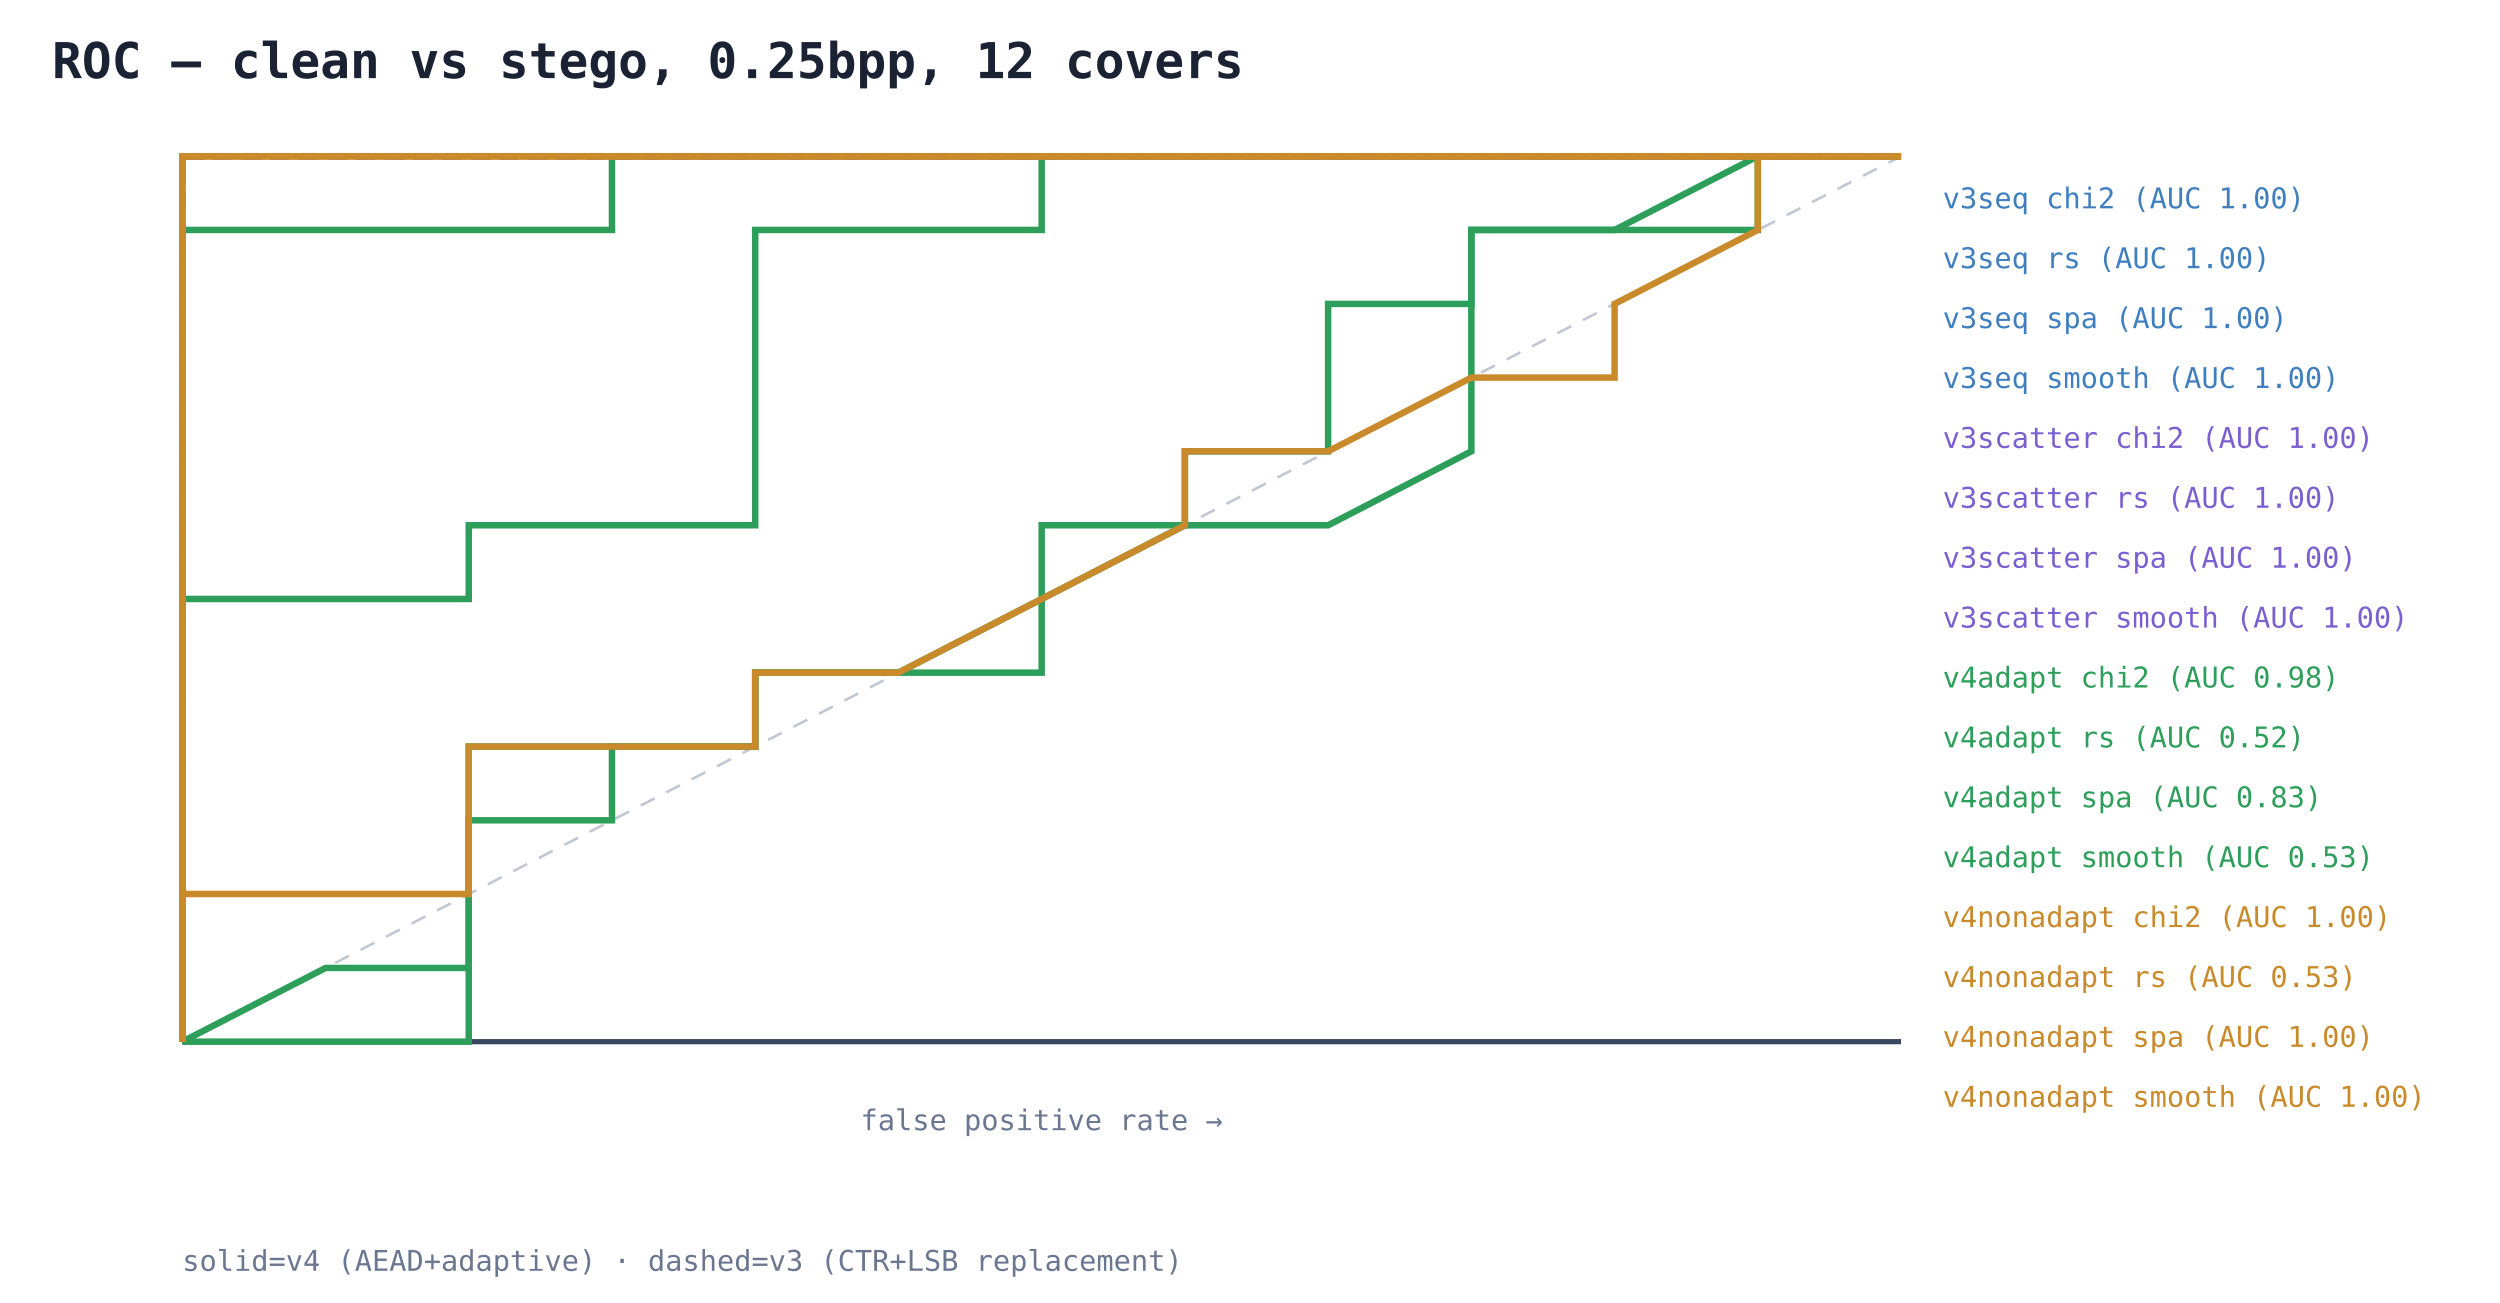
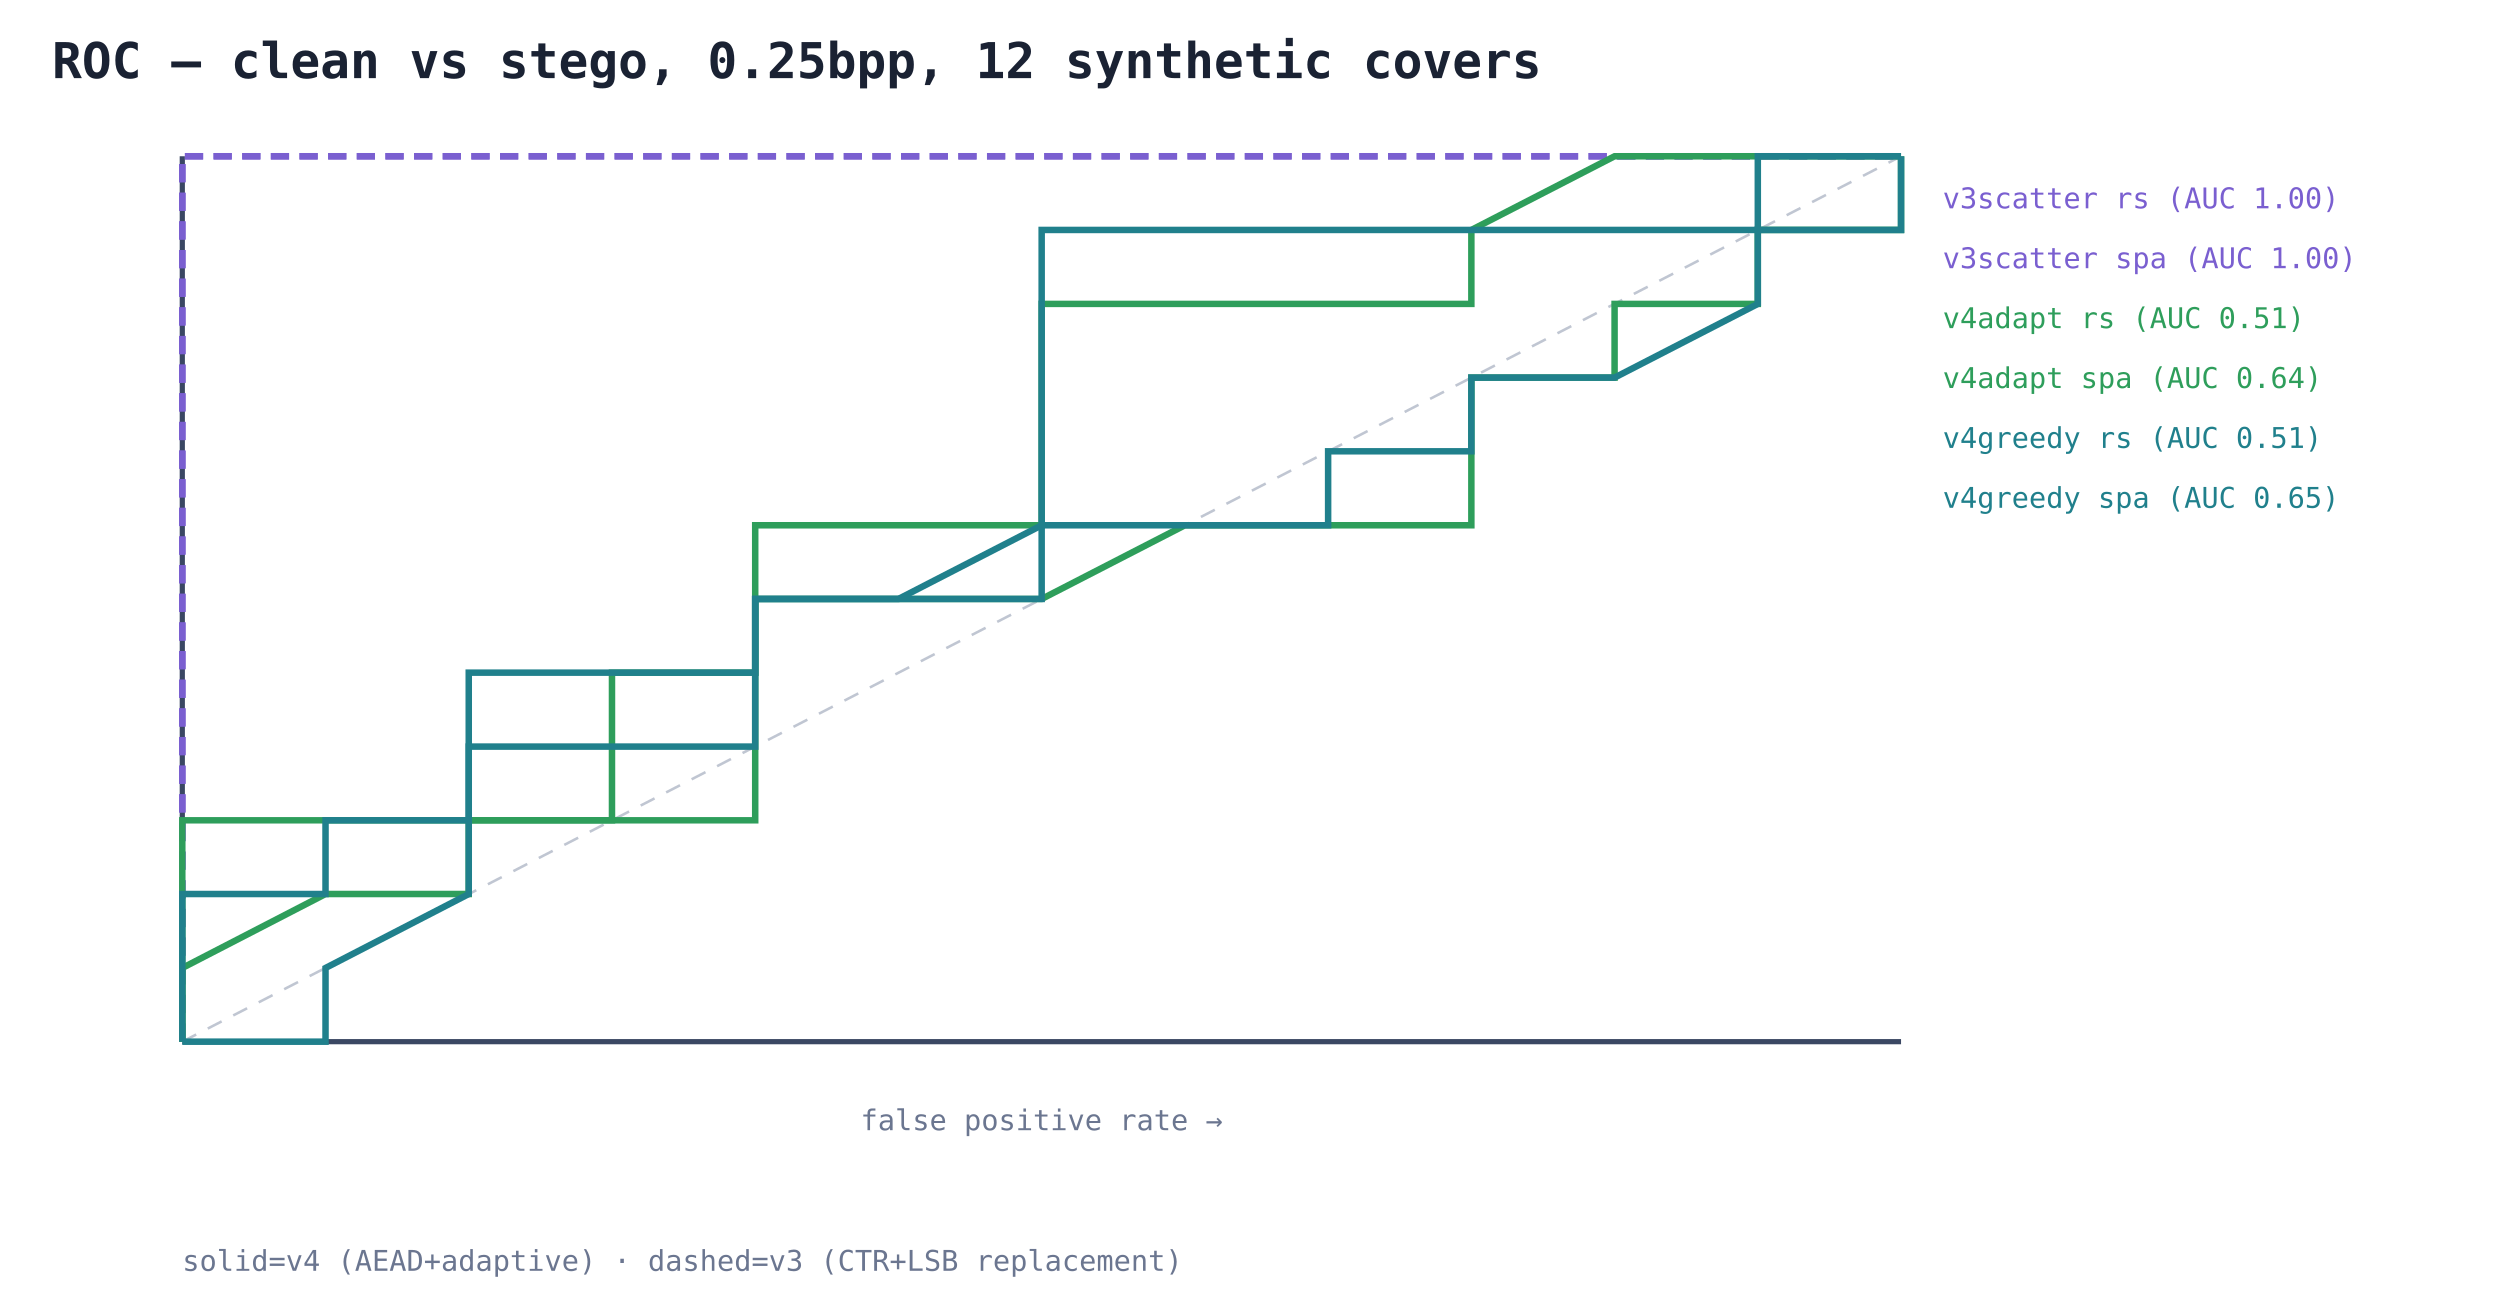
<svg xmlns="http://www.w3.org/2000/svg" width="960" height="500" viewBox="0 0 960 500" font-family="ui-monospace, Consolas, monospace">
-   <text x="20" y="30" font-size="19" font-weight="bold" fill="#1a2233">ROC — clean vs stego, 0.25bpp, 12 covers</text>
+   <text x="20" y="30" font-size="19" font-weight="bold" fill="#1a2233">ROC — clean vs stego, 0.25bpp, 12 synthetic covers</text>
  <line x1="70" y1="400" x2="730" y2="400" stroke="#3a4763" stroke-width="2" />
  <line x1="70" y1="60" x2="70" y2="400" stroke="#3a4763" stroke-width="2" />
  <line x1="70" y1="400" x2="730" y2="60" stroke="#c0c6d2" stroke-dasharray="6,5" />
  <text x="400" y="434" font-size="11" fill="#6b7690" text-anchor="middle">false positive rate →</text>
-   <path d="M70.0,400.0 L70.0,371.7 L70.0,343.3 L70.0,315.0 L70.0,286.7 L70.0,258.3 L70.0,230.0 L70.0,201.7 L70.0,173.3 L70.0,145.0 L70.0,116.7 L70.0,88.3 L70.0,60.0 L125.0,60.0 L180.0,60.0 L235.0,60.0 L290.0,60.0 L345.0,60.0 L400.0,60.0 L455.0,60.0 L510.0,60.0 L565.0,60.0 L620.0,60.0 L675.0,60.0 L730.0,60.0" fill="none" stroke="#3f7fbf" stroke-width="2.5" stroke-dasharray="7,4" />
-   <text x="746" y="80" font-size="11" fill="#3f7fbf">v3seq chi2 (AUC 1.00)</text>
-   <path d="M70.0,400.0 L70.0,371.7 L70.0,343.3 L70.0,315.0 L70.0,286.7 L70.0,258.3 L70.0,230.0 L70.0,201.7 L70.0,173.3 L70.0,145.0 L70.0,116.7 L70.0,88.3 L70.0,60.0 L125.0,60.0 L180.0,60.0 L235.0,60.0 L290.0,60.0 L345.0,60.0 L400.0,60.0 L455.0,60.0 L510.0,60.0 L565.0,60.0 L620.0,60.0 L675.0,60.0 L730.0,60.0" fill="none" stroke="#3f7fbf" stroke-width="2.5" stroke-dasharray="7,4" />
-   <text x="746" y="103" font-size="11" fill="#3f7fbf">v3seq rs (AUC 1.00)</text>
-   <path d="M70.0,400.0 L70.0,371.7 L70.0,343.3 L70.0,315.0 L70.0,286.7 L70.0,230.0 L70.0,201.7 L70.0,173.3 L70.0,145.0 L70.0,116.7 L70.0,88.3 L70.0,60.0 L125.0,60.0 L180.0,60.0 L235.0,60.0 L290.0,60.0 L345.0,60.0 L400.0,60.0 L455.0,60.0 L510.0,60.0 L565.0,60.0 L620.0,60.0 L675.0,60.0 L730.0,60.0" fill="none" stroke="#3f7fbf" stroke-width="2.5" stroke-dasharray="7,4" />
-   <text x="746" y="126" font-size="11" fill="#3f7fbf">v3seq spa (AUC 1.00)</text>
-   <path d="M70.0,400.0 L70.0,371.7 L70.0,343.3 L70.0,315.0 L70.0,286.7 L70.0,258.3 L70.0,230.0 L70.0,201.7 L70.0,173.3 L70.0,145.0 L70.0,116.7 L70.0,88.3 L70.0,60.0 L125.0,60.0 L180.0,60.0 L235.0,60.0 L290.0,60.0 L345.0,60.0 L400.0,60.0 L455.0,60.0 L510.0,60.0 L565.0,60.0 L620.0,60.0 L675.0,60.0 L730.0,60.0" fill="none" stroke="#3f7fbf" stroke-width="2.5" stroke-dasharray="7,4" />
-   <text x="746" y="149" font-size="11" fill="#3f7fbf">v3seq smooth (AUC 1.00)</text>
-   <path d="M70.0,400.0 L70.0,371.7 L70.0,343.3 L70.0,315.0 L70.0,286.7 L70.0,258.3 L70.0,230.0 L70.0,201.7 L70.0,173.3 L70.0,145.0 L70.0,116.7 L70.0,88.3 L70.0,60.0 L125.0,60.0 L180.0,60.0 L235.0,60.0 L290.0,60.0 L345.0,60.0 L400.0,60.0 L455.0,60.0 L510.0,60.0 L565.0,60.0 L620.0,60.0 L675.0,60.0 L730.0,60.0" fill="none" stroke="#7a5fd0" stroke-width="2.5" stroke-dasharray="7,4" />
-   <text x="746" y="172" font-size="11" fill="#7a5fd0">v3scatter chi2 (AUC 1.00)</text>
-   <path d="M70.0,400.0 L70.0,371.7 L70.0,343.3 L70.0,315.0 L70.0,286.7 L70.0,258.3 L70.0,230.0 L70.0,201.7 L70.0,173.3 L70.0,145.0 L70.0,116.7 L70.0,88.3 L70.0,60.0 L125.0,60.0 L180.0,60.0 L235.0,60.0 L290.0,60.0 L345.0,60.0 L400.0,60.0 L455.0,60.0 L510.0,60.0 L565.0,60.0 L620.0,60.0 L675.0,60.0 L730.0,60.0" fill="none" stroke="#7a5fd0" stroke-width="2.5" stroke-dasharray="7,4" />
-   <text x="746" y="195" font-size="11" fill="#7a5fd0">v3scatter rs (AUC 1.00)</text>
-   <path d="M70.0,400.0 L70.0,371.7 L70.0,343.3 L70.0,315.0 L70.0,286.7 L70.0,258.3 L70.0,230.0 L70.0,201.7 L70.0,173.3 L70.0,145.0 L70.0,116.7 L70.0,88.3 L70.0,60.0 L125.0,60.0 L180.0,60.0 L235.0,60.0 L290.0,60.0 L345.0,60.0 L400.0,60.0 L455.0,60.0 L510.0,60.0 L565.0,60.0 L620.0,60.0 L675.0,60.0 L730.0,60.0" fill="none" stroke="#7a5fd0" stroke-width="2.5" stroke-dasharray="7,4" />
-   <text x="746" y="218" font-size="11" fill="#7a5fd0">v3scatter spa (AUC 1.00)</text>
-   <path d="M70.0,400.0 L70.0,371.7 L70.0,343.3 L70.0,315.0 L70.0,286.7 L70.0,258.3 L70.0,230.0 L70.0,201.7 L70.0,173.3 L70.0,145.0 L70.0,116.7 L70.0,88.3 L70.0,60.0 L125.0,60.0 L180.0,60.0 L235.0,60.0 L290.0,60.0 L345.0,60.0 L400.0,60.0 L455.0,60.0 L510.0,60.0 L565.0,60.0 L620.0,60.0 L675.0,60.0 L730.0,60.0" fill="none" stroke="#7a5fd0" stroke-width="2.5" stroke-dasharray="7,4" />
-   <text x="746" y="241" font-size="11" fill="#7a5fd0">v3scatter smooth (AUC 1.00)</text>
-   <path d="M70.0,400.0 L70.0,371.7 L70.0,343.3 L70.0,315.0 L70.0,286.7 L70.0,258.3 L70.0,230.0 L70.0,201.7 L70.0,173.3 L70.0,145.0 L70.0,116.7 L70.0,88.3 L125.0,88.3 L180.0,88.3 L235.0,88.3 L235.0,60.0 L290.0,60.0 L345.0,60.0 L400.0,60.0 L455.0,60.0 L510.0,60.0 L565.0,60.0 L620.0,60.0 L675.0,60.0 L730.0,60.0" fill="none" stroke="#2e9e5b" stroke-width="2.5" />
-   <text x="746" y="264" font-size="11" fill="#2e9e5b">v4adapt chi2 (AUC 0.98)</text>
-   <path d="M70.0,400.0 L125.0,371.7 L180.0,371.7 L180.0,343.3 L180.0,315.0 L235.0,315.0 L235.0,286.7 L290.0,286.7 L290.0,258.3 L345.0,258.3 L400.0,230.0 L455.0,201.7 L510.0,201.7 L565.0,173.3 L565.0,145.0 L565.0,116.7 L565.0,88.3 L620.0,88.3 L675.0,60.0 L730.0,60.0" fill="none" stroke="#2e9e5b" stroke-width="2.5" />
-   <text x="746" y="287" font-size="11" fill="#2e9e5b">v4adapt rs (AUC 0.52)</text>
-   <path d="M70.0,400.0 L70.0,371.7 L70.0,343.3 L70.0,315.0 L70.0,286.7 L70.0,258.3 L70.0,230.0 L125.0,230.0 L180.0,230.0 L180.0,201.7 L235.0,201.7 L290.0,201.7 L290.0,173.3 L290.0,145.0 L290.0,116.7 L290.0,88.3 L345.0,88.3 L400.0,88.3 L400.0,60.0 L455.0,60.0 L510.0,60.0 L565.0,60.0 L620.0,60.0 L675.0,60.0 L730.0,60.0" fill="none" stroke="#2e9e5b" stroke-width="2.5" />
-   <text x="746" y="310" font-size="11" fill="#2e9e5b">v4adapt spa (AUC 0.83)</text>
-   <path d="M70.0,400.0 L125.0,400.0 L180.0,400.0 L180.0,371.7 L180.0,343.3 L180.0,315.0 L180.0,286.7 L235.0,286.7 L290.0,286.7 L290.0,258.3 L345.0,258.3 L400.0,258.3 L400.0,230.0 L400.0,201.7 L455.0,201.7 L455.0,173.3 L510.0,173.3 L510.0,145.0 L510.0,116.7 L565.0,116.7 L565.0,88.3 L620.0,88.3 L675.0,88.3 L675.0,60.0 L730.0,60.0" fill="none" stroke="#2e9e5b" stroke-width="2.5" />
-   <text x="746" y="333" font-size="11" fill="#2e9e5b">v4adapt smooth (AUC 0.53)</text>
-   <path d="M70.0,400.0 L70.0,371.7 L70.0,343.3 L70.0,315.0 L70.0,286.7 L70.0,258.3 L70.0,230.0 L70.0,201.7 L70.0,173.3 L70.0,145.0 L70.0,116.7 L70.0,88.3 L70.0,60.0 L125.0,60.0 L180.0,60.0 L235.0,60.0 L290.0,60.0 L345.0,60.0 L400.0,60.0 L455.0,60.0 L510.0,60.0 L565.0,60.0 L620.0,60.0 L675.0,60.0 L730.0,60.0" fill="none" stroke="#c98a2b" stroke-width="2.5" />
-   <text x="746" y="356" font-size="11" fill="#c98a2b">v4nonadapt chi2 (AUC 1.00)</text>
-   <path d="M70.0,400.0 L70.0,371.7 L70.0,343.3 L125.0,343.3 L180.0,343.3 L180.0,315.0 L180.0,286.7 L235.0,286.7 L290.0,286.7 L290.0,258.3 L345.0,258.3 L400.0,230.0 L455.0,201.7 L455.0,173.3 L510.0,173.3 L565.0,145.0 L620.0,145.0 L620.0,116.7 L675.0,88.3 L675.0,60.0 L730.0,60.0" fill="none" stroke="#c98a2b" stroke-width="2.5" />
-   <text x="746" y="379" font-size="11" fill="#c98a2b">v4nonadapt rs (AUC 0.53)</text>
-   <path d="M70.0,400.0 L70.0,371.7 L70.0,343.3 L70.0,315.0 L70.0,286.7 L70.0,258.3 L70.0,230.0 L70.0,201.7 L70.0,173.3 L70.0,145.0 L70.0,116.7 L70.0,88.3 L70.0,60.0 L125.0,60.0 L180.0,60.0 L235.0,60.0 L290.0,60.0 L345.0,60.0 L400.0,60.0 L455.0,60.0 L510.0,60.0 L565.0,60.0 L620.0,60.0 L675.0,60.0 L730.0,60.0" fill="none" stroke="#c98a2b" stroke-width="2.5" />
-   <text x="746" y="402" font-size="11" fill="#c98a2b">v4nonadapt spa (AUC 1.00)</text>
-   <path d="M70.0,400.0 L70.0,371.7 L70.0,343.3 L70.0,315.0 L70.0,286.7 L70.0,258.3 L70.0,230.0 L70.0,201.7 L70.0,173.3 L70.0,145.0 L70.0,116.7 L70.0,88.3 L70.0,60.0 L125.0,60.0 L180.0,60.0 L235.0,60.0 L290.0,60.0 L345.0,60.0 L400.0,60.0 L455.0,60.0 L510.0,60.0 L565.0,60.0 L620.0,60.0 L675.0,60.0 L730.0,60.0" fill="none" stroke="#c98a2b" stroke-width="2.5" />
-   <text x="746" y="425" font-size="11" fill="#c98a2b">v4nonadapt smooth (AUC 1.00)</text>
+   <path d="M70.0,400.0 L70.0,371.7 L70.0,315.0 L70.0,286.7 L70.0,258.3 L70.0,230.0 L70.0,201.7 L70.0,173.3 L70.0,145.0 L70.0,116.7 L70.0,88.3 L70.0,60.0 L125.0,60.0 L180.0,60.0 L235.0,60.0 L290.0,60.0 L345.0,60.0 L400.0,60.0 L455.0,60.0 L510.0,60.0 L565.0,60.0 L620.0,60.0 L675.0,60.0 L730.0,60.0" fill="none" stroke="#7a5fd0" stroke-width="2.5" stroke-dasharray="7,4" />
+   <text x="746" y="80" font-size="11" fill="#7a5fd0">v3scatter rs (AUC 1.00)</text>
+   <path d="M70.0,400.0 L70.0,371.7 L70.0,343.3 L70.0,315.0 L70.0,286.7 L70.0,258.3 L70.0,230.0 L70.0,201.7 L70.0,173.3 L70.0,116.7 L70.0,88.3 L70.0,60.0 L125.0,60.0 L180.0,60.0 L235.0,60.0 L290.0,60.0 L345.0,60.0 L400.0,60.0 L455.0,60.0 L510.0,60.0 L565.0,60.0 L620.0,60.0 L675.0,60.0 L730.0,60.0" fill="none" stroke="#7a5fd0" stroke-width="2.5" stroke-dasharray="7,4" />
+   <text x="746" y="103" font-size="11" fill="#7a5fd0">v3scatter spa (AUC 1.00)</text>
+   <path d="M70.0,400.0 L70.0,371.7 L125.0,343.3 L180.0,343.3 L180.0,315.0 L235.0,315.0 L235.0,286.7 L235.0,258.3 L290.0,258.3 L290.0,230.0 L345.0,230.0 L400.0,230.0 L455.0,201.7 L510.0,201.7 L565.0,201.7 L565.0,173.3 L565.0,145.0 L620.0,145.0 L620.0,116.7 L675.0,116.7 L675.0,88.3 L730.0,88.3 L730.0,60.0" fill="none" stroke="#2e9e5b" stroke-width="2.5" />
+   <text x="746" y="126" font-size="11" fill="#2e9e5b">v4adapt rs (AUC 0.51)</text>
+   <path d="M70.0,400.0 L70.0,371.7 L70.0,343.3 L70.0,315.0 L125.0,315.0 L180.0,315.0 L235.0,315.0 L290.0,315.0 L290.0,286.7 L290.0,258.3 L290.0,230.0 L290.0,201.7 L345.0,201.7 L400.0,201.7 L400.0,173.3 L400.0,145.0 L400.0,116.7 L455.0,116.7 L510.0,116.7 L565.0,116.7 L565.0,88.3 L620.0,60.0 L675.0,60.0 L730.0,60.0" fill="none" stroke="#2e9e5b" stroke-width="2.5" />
+   <text x="746" y="149" font-size="11" fill="#2e9e5b">v4adapt spa (AUC 0.64)</text>
+   <path d="M70.0,400.0 L125.0,400.0 L125.0,371.7 L180.0,343.3 L180.0,315.0 L180.0,286.7 L235.0,286.7 L290.0,286.7 L290.0,258.3 L290.0,230.0 L345.0,230.0 L400.0,201.7 L455.0,201.7 L510.0,201.7 L510.0,173.3 L565.0,173.3 L565.0,145.0 L620.0,145.0 L675.0,116.7 L675.0,88.3 L730.0,88.3 L730.0,60.0" fill="none" stroke="#20808c" stroke-width="2.5" />
+   <text x="746" y="172" font-size="11" fill="#20808c">v4greedy rs (AUC 0.51)</text>
+   <path d="M70.0,400.0 L70.0,371.7 L70.0,343.3 L125.0,343.3 L125.0,315.0 L180.0,315.0 L180.0,286.7 L180.0,258.3 L235.0,258.3 L290.0,258.3 L290.0,230.0 L345.0,230.0 L400.0,230.0 L400.0,201.7 L400.0,173.3 L400.0,145.0 L400.0,116.7 L400.0,88.3 L455.0,88.3 L510.0,88.3 L565.0,88.3 L620.0,88.3 L675.0,88.3 L675.0,60.0 L730.0,60.0" fill="none" stroke="#20808c" stroke-width="2.5" />
+   <text x="746" y="195" font-size="11" fill="#20808c">v4greedy spa (AUC 0.65)</text>
  <text x="70" y="488" font-size="11" fill="#6b7690">solid=v4 (AEAD+adaptive) · dashed=v3 (CTR+LSB replacement)</text>
</svg>
